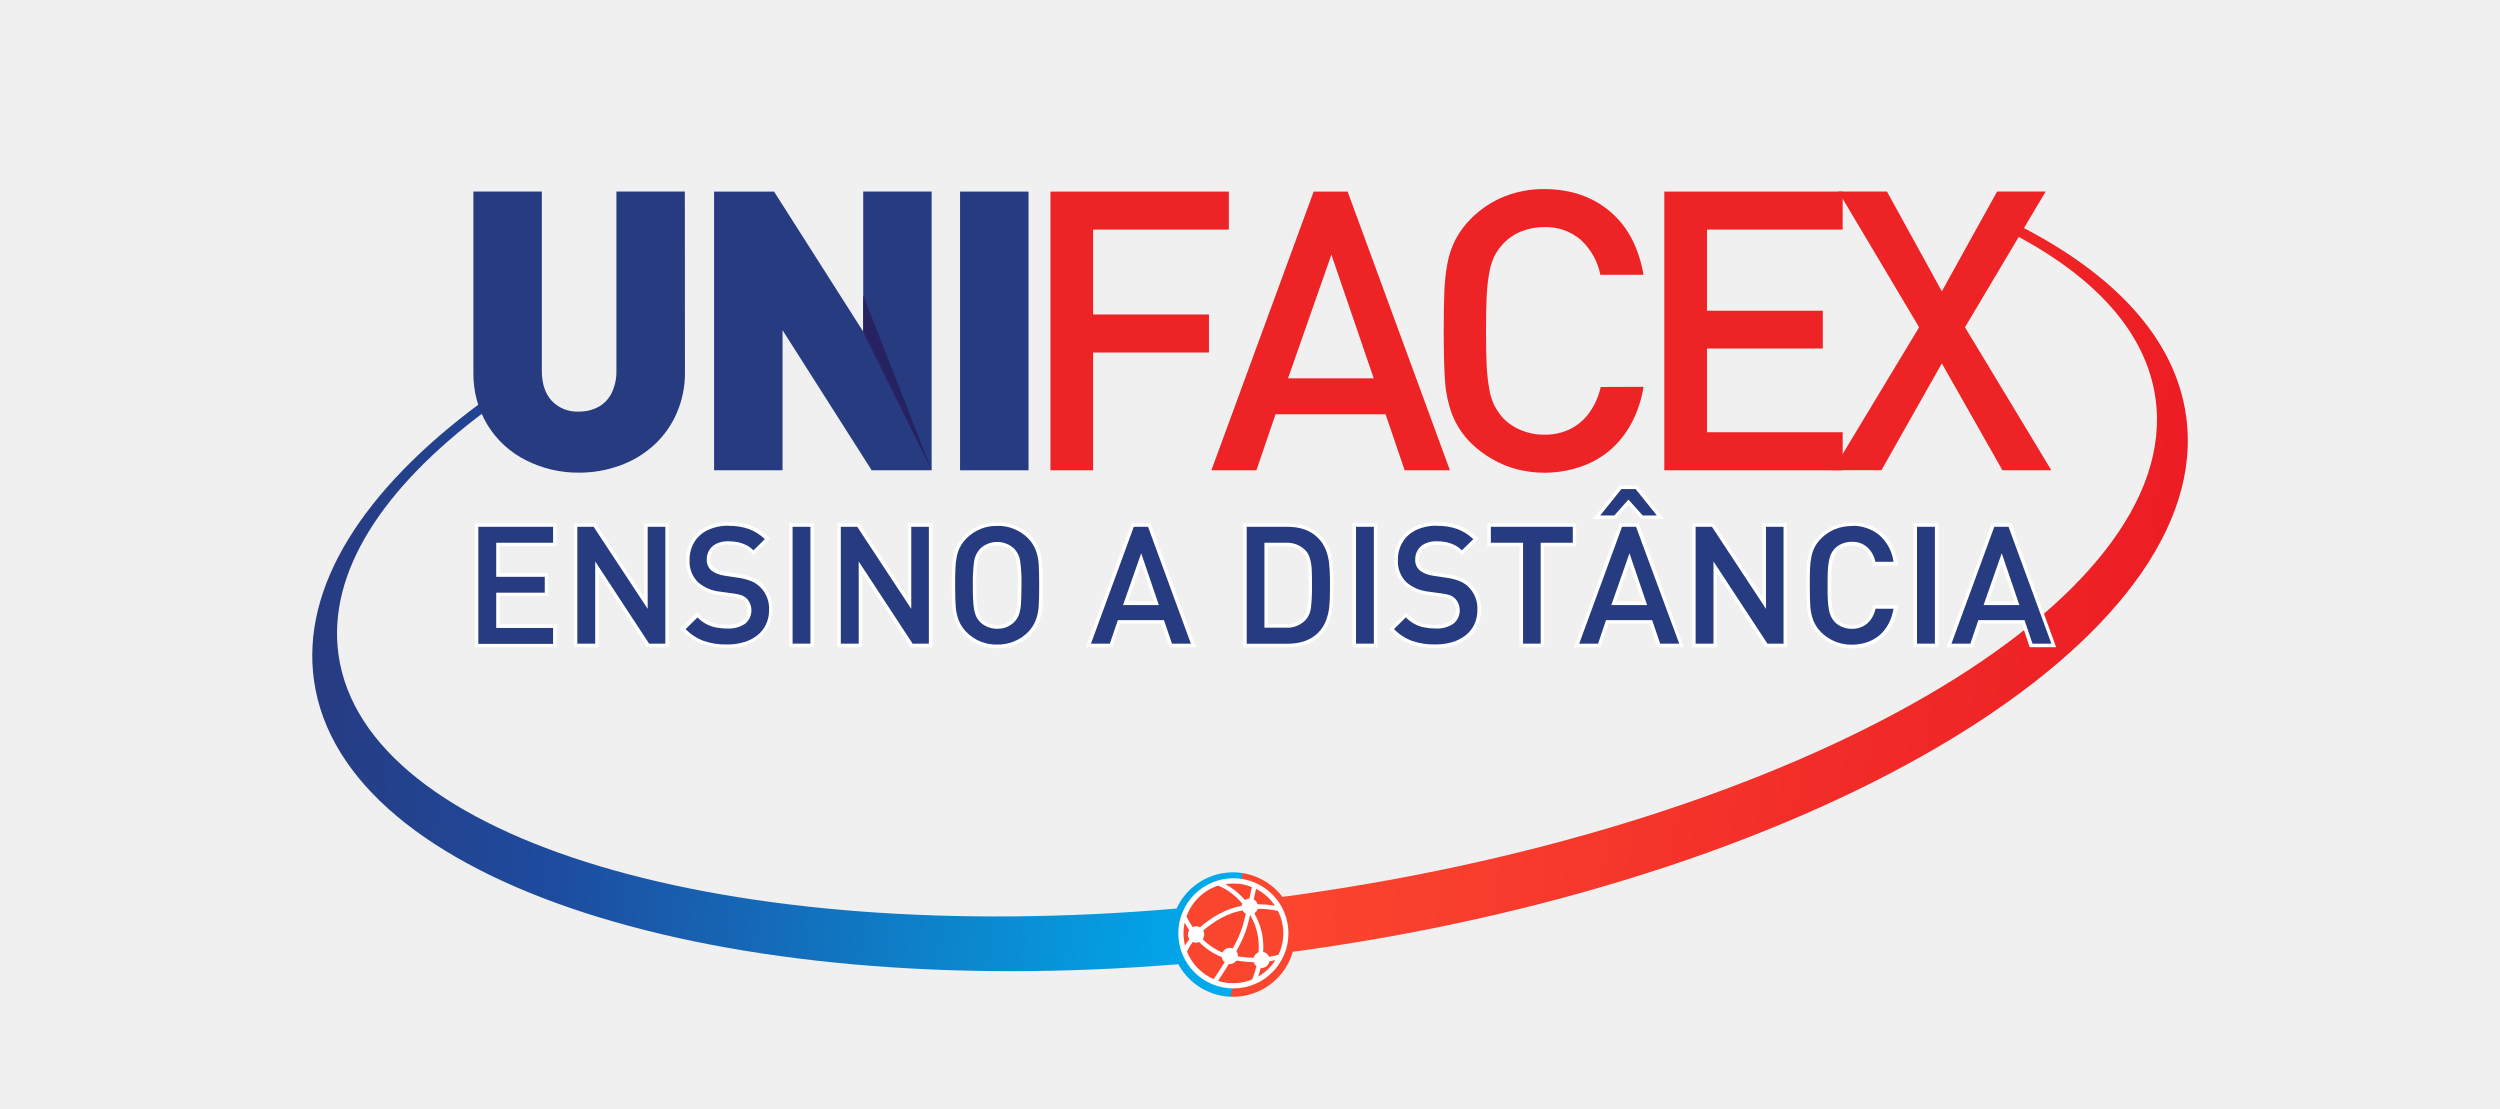
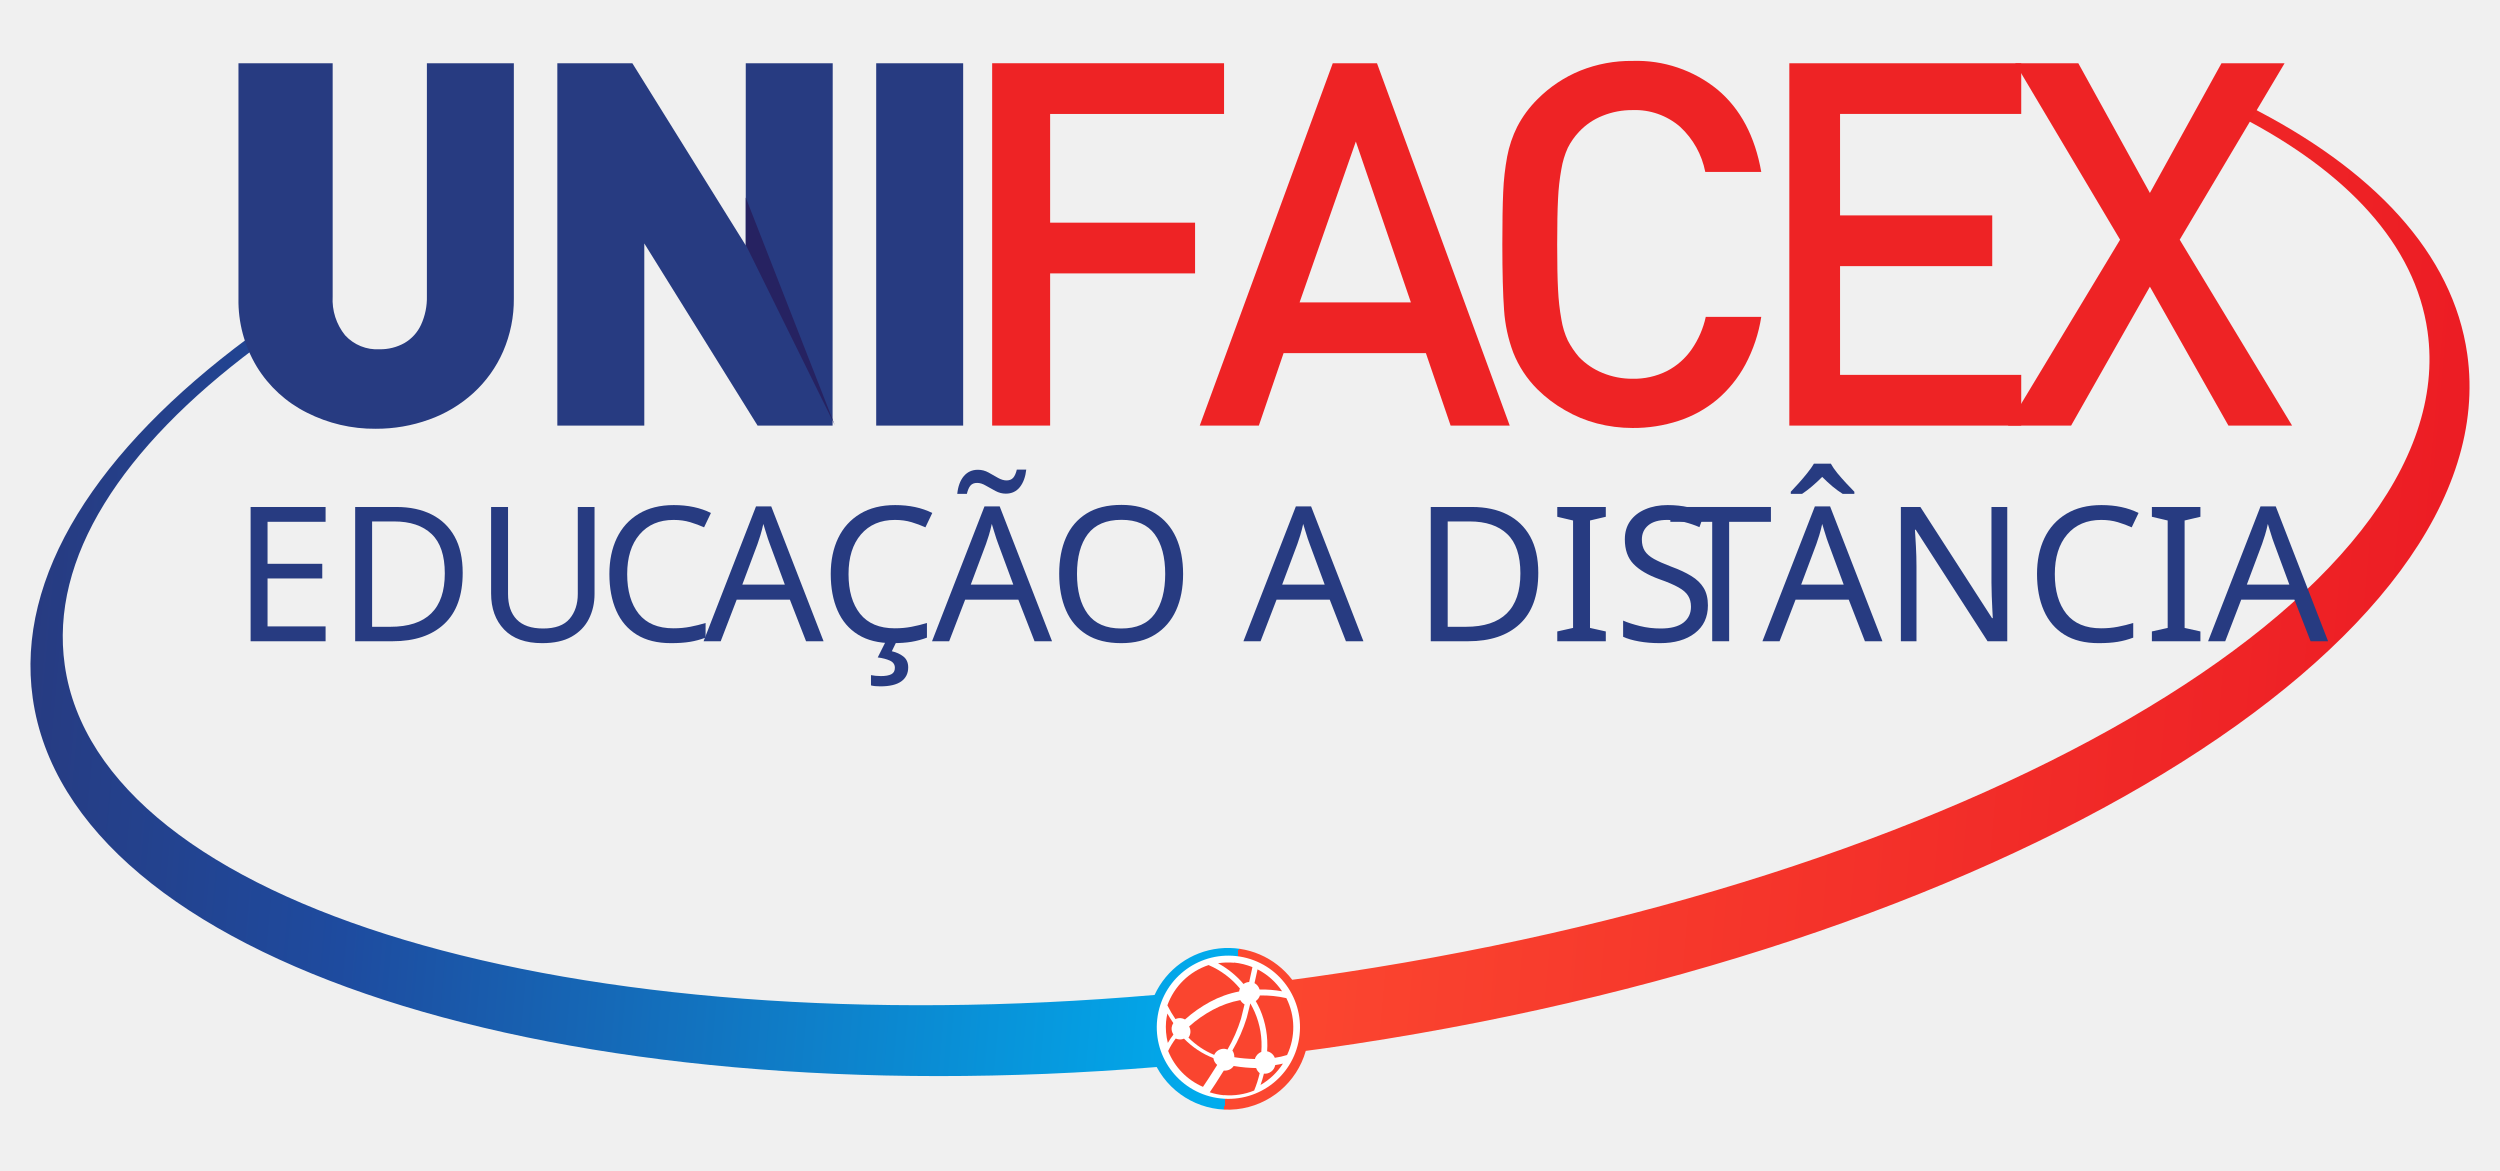
- <svg xmlns="http://www.w3.org/2000/svg" id="Camada_1" data-name="Camada 1" viewBox="0 0 708.66 314.34">
+ <svg xmlns="http://www.w3.org/2000/svg" id="Layer_1" data-name="Layer 1" viewBox="0 0 410.49 192.21">
  <defs>
-     <style>.cls-1{fill:url(#Gradiente_sem_nome_29);}.cls-2{fill:#fff;}.cls-3{fill:#fa452f;}.cls-4{fill:#273b81;}.cls-5{fill:#ee2325;}.cls-6{fill:#262261;}</style>
-     <linearGradient id="Gradiente_sem_nome_29" x1="66.82" y1="308.04" x2="591.56" y2="307.81" gradientTransform="matrix(1, 0.09, -0.09, 1, 52.64, -171.77)" gradientUnits="userSpaceOnUse">
+     <style>.cls-1{fill:url(#linear-gradient);}.cls-2{fill:#fff;}.cls-3{fill:#fa452f;}.cls-10,.cls-4,.cls-8,.cls-9{fill:#273b81;}.cls-5{fill:#ee2325;}.cls-6{fill:#262261;}.cls-10,.cls-7,.cls-8,.cls-9{isolation:isolate;}.cls-10,.cls-8,.cls-9{font-size:30.876px;font-family:DIN-MediumAlternate, DIN Alternate;}.cls-9{letter-spacing:-0.01em;}.cls-10{letter-spacing:-0.059em;}</style>
+     <linearGradient id="linear-gradient" x1="7.397" y1="-36.24" x2="402.663" y2="-36.067" gradientTransform="matrix(1, 0.09, 0.09, -1, 3.25835, 38.10311)" gradientUnits="userSpaceOnUse">
      <stop offset="0" stop-color="#273b81" />
      <stop offset="0.14" stop-color="#1e4b9f" />
      <stop offset="0.51" stop-color="#00adee" />
      <stop offset="0.51" stop-color="#fc4830" />
      <stop offset="1" stop-color="#ec1c24" />
    </linearGradient>
  </defs>
-   <path class="cls-1" d="M619.67,117.86c-3.1-22-20.48-40.4-48-54.25-.55.66-1.1,1.32-1.66,2l-.21.27c23.71,12.21,38.54,28.13,41.2,47,8.14,57.62-100.56,120.62-242.78,140.71l-4.7.64a17.59,17.59,0,0,0-30,3.31c-126.84,10.94-230.09-19-237.56-71.9-3.28-23.21,12.42-47.29,41.62-69.09-.55-.7-1.08-1.42-1.57-2.16-32.92,24.42-50.76,51.9-47,78.51,8.13,57.59,114.55,91.1,245,80.42a17.63,17.63,0,0,0,32.45-3.53c1.33-.17,2.65-.35,4-.54C517,248.48,628.55,180.73,619.67,117.86Z" />
-   <circle class="cls-2" cx="349.62" cy="264.57" r="15.61" />
-   <path class="cls-3" d="M361.39,256.74a25.69,25.69,0,0,0-4.89-.39,2.32,2.32,0,0,0-1.11-1.4c.29-1.28.52-2.32.66-3a14.28,14.28,0,0,1,5.34,4.77Z" />
-   <path class="cls-3" d="M355.36,271.5a34.71,34.71,0,0,1-4.45-.39,2.26,2.26,0,0,0-.45-1.49,33.24,33.24,0,0,0,3.13-7.14c.27-1.05.54-2.11.78-3.13.33.58.65,1.19.95,1.84a18.1,18.1,0,0,1,1.44,8.73,2.34,2.34,0,0,0-1.4,1.58Z" />
-   <path class="cls-3" d="M348.81,268.69a2.31,2.31,0,0,0-2.29,1.32,17,17,0,0,1-5.59-3.77,2.23,2.23,0,0,0,.41-1.11,2.32,2.32,0,0,0-.28-1.33,26.9,26.9,0,0,1,5.16-3.61,20.49,20.49,0,0,1,6-2.13,2.31,2.31,0,0,0,.92.94c-.24,1-.51,2.1-.78,3.17a32.31,32.31,0,0,1-2.93,6.67,2.23,2.23,0,0,0-.63-.15Z" />
-   <path class="cls-3" d="M350.86,250.48a13.68,13.68,0,0,1,4,1c-.13.62-.38,1.77-.71,3.23a2.31,2.31,0,0,0-1.23.43,19.64,19.64,0,0,0-5.56-4.51,14.39,14.39,0,0,1,3.49-.11Z" />
-   <path class="cls-3" d="M345.37,251.05a17.92,17.92,0,0,1,6.76,5.09,2.24,2.24,0,0,0-.16.63v0a22.18,22.18,0,0,0-6.36,2.27,27.93,27.93,0,0,0-5.45,3.83,2.23,2.23,0,0,0-2.08-.08,23.77,23.77,0,0,1-1.76-3,14.32,14.32,0,0,1,9.05-8.78Z" />
-   <path class="cls-3" d="M335.53,263.33a13.23,13.23,0,0,1,.27-1.75c.33.59.76,1.31,1.3,2.09a2.24,2.24,0,0,0-.37,1.05,2.31,2.31,0,0,0,.39,1.49,18.9,18.9,0,0,0-1.21,1.83,13.91,13.91,0,0,1-.38-4.71Z" />
-   <path class="cls-3" d="M336.46,269.74A15.66,15.66,0,0,1,338.1,267a2.26,2.26,0,0,0,.73.2,2.43,2.43,0,0,0,1.08-.17,18.19,18.19,0,0,0,6.41,4.25,2.34,2.34,0,0,0,.82,1.48c-1.36,2.19-2.57,4-3.1,4.78a14.19,14.19,0,0,1-7.58-7.83Z" />
-   <path class="cls-3" d="M348.38,278.67a14.52,14.52,0,0,1-3.12-.64c.62-.92,1.79-2.67,3.06-4.74h.08a2.34,2.34,0,0,0,2.09-1c.91.14,1.77.25,2.59.33s1.59.1,2.31.12a2.29,2.29,0,0,0,.77,1.11,24.59,24.59,0,0,1-1.22,3.79,14.14,14.14,0,0,1-6.56,1Z" />
-   <path class="cls-3" d="M356.62,276.86c.24-.66.5-1.51.75-2.48h0a2.3,2.3,0,0,0,2.47-1.88c.66-.1,1.22-.21,1.68-.32a14.22,14.22,0,0,1-4.92,4.68Z" />
-   <path class="cls-3" d="M359.74,271.22a2.31,2.31,0,0,0-1.68-1.4,19.2,19.2,0,0,0-1.59-9.15c-.29-.63-.59-1.22-.91-1.78a2.36,2.36,0,0,0,.94-1.25,23.44,23.44,0,0,1,5.76.58,14.17,14.17,0,0,1,.15,12.4,15.6,15.6,0,0,1-2.67.6Z" />
-   <path class="cls-4" d="M194.16,105.56a28.43,28.43,0,0,1-2.33,11.54,26.63,26.63,0,0,1-6.5,9.11,28.75,28.75,0,0,1-9.65,5.77,33.82,33.82,0,0,1-11.6,2,32.62,32.62,0,0,1-15-3.52,26.83,26.83,0,0,1-10.89-10,27.8,27.8,0,0,1-4-14.88V54.3h19.4v50.83c0,3.61.94,6.44,2.8,8.48a9.91,9.91,0,0,0,7.69,3.06,11.4,11.4,0,0,0,5.6-1.35,9,9,0,0,0,3.74-4,13.74,13.74,0,0,0,1.31-6.23V54.3h19.4Z" />
-   <path class="cls-4" d="M264.09,133.31h-17L221.82,93.59v39.72h-19.4v-79h17L244.69,94V54.3h19.4Z" />
-   <path class="cls-4" d="M291.55,133.31H272.14v-79h19.41Z" />
-   <path class="cls-5" d="M348.33,65.08H309.85V89.14h32.84V99.93H309.85v33.38H297.77v-79h50.56Z" />
-   <path class="cls-5" d="M411,133.31H398.17l-5.41-15.88H361.57l-5.42,15.88H343.38l29-79H382ZM389.4,107.24l-12-35.06-12.29,35.06Z" />
-   <path class="cls-5" d="M465.88,109.65a32.67,32.67,0,0,1-3.49,10.45,26.65,26.65,0,0,1-6.18,7.65,25.29,25.29,0,0,1-8.4,4.63A31.86,31.86,0,0,1,437.7,134a31,31,0,0,1-7.77-1,27.77,27.77,0,0,1-7-2.9,28.89,28.89,0,0,1-6-4.55,23.57,23.57,0,0,1-5.31-8.08,33.42,33.42,0,0,1-2-9.29q-.37-5-.38-14.39c0-4.8.07-8.61.19-11.43a54.7,54.7,0,0,1,.87-7.75A24.9,24.9,0,0,1,412.53,68a23.92,23.92,0,0,1,4.42-6,28.14,28.14,0,0,1,9.37-6.26,29.86,29.86,0,0,1,11.38-2.14q11.12,0,18.62,6.29t9.56,18H453.64a18.28,18.28,0,0,0-5.5-9.87,15.12,15.12,0,0,0-10.44-3.65,17.17,17.17,0,0,0-6.53,1.25A14.37,14.37,0,0,0,426,69.19a15.5,15.5,0,0,0-2.44,3.49,18.15,18.15,0,0,0-1.41,4.65,50.59,50.59,0,0,0-.73,6.52c-.13,2.42-.19,5.73-.19,10s.06,7.48.19,9.87a51.42,51.42,0,0,0,.73,6.52,17.36,17.36,0,0,0,1.41,4.63,19.88,19.88,0,0,0,2.44,3.59,14.85,14.85,0,0,0,5.17,3.49,16.81,16.81,0,0,0,6.53,1.27,16.2,16.2,0,0,0,7.54-1.67,15.08,15.08,0,0,0,5.42-4.76,20,20,0,0,0,3.08-7.09Z" />
-   <path class="cls-5" d="M522.33,133.31H471.77v-79h50.56V65.08H483.86v23H516.7V98.79H483.86v23.73h38.47Z" />
-   <path class="cls-5" d="M581.49,133.31H567.62L550.44,103l-17.12,30.29H519.55L544,92.77,521.12,54.3h13.77l15.55,28.28L566.1,54.3h13.77L557,92.77Z" />
-   <polygon class="cls-4" points="135.09 182.95 135.09 148.83 157.28 148.83 157.28 154.35 141.16 154.35 141.16 163.01 154.92 163.01 154.92 168.48 141.16 168.48 141.16 177.43 157.28 177.43 157.28 182.95 135.09 182.95" />
-   <path class="cls-2" d="M156.78,149.33v4.52H140.66v9.66h13.76V168H140.66v10h16.12v4.52H135.59V149.33h21.19m1-1H134.59v35.12h23.19v-6.52H141.66v-8h13.76v-6.47H141.66v-7.66h16.12v-6.52Z" />
-   <polygon class="cls-4" points="183.72 182.95 169.21 160.82 169.21 182.95 163.14 182.95 163.14 148.83 168.54 148.83 183.08 170.92 183.08 148.83 189.1 148.83 189.1 182.95 183.72 182.95" />
-   <path class="cls-2" d="M188.6,149.33v33.12H184l-15.28-23.3v23.3h-5.07V149.33h4.63l15.31,23.26V149.33h5m1-1h-7v20.92l-13.47-20.47-.3-.45h-6.17v35.12h7.07v-21L183.15,183l.3.45h6.15V148.33Z" />
-   <path class="cls-4" d="M206.07,183.22a19.77,19.77,0,0,1-6.77-1.05,14.5,14.5,0,0,1-5.33-3.48l-.35-.36,4.07-4,.35.36a9.77,9.77,0,0,0,2.33,1.77,9.06,9.06,0,0,0,2.68,1,16.11,16.11,0,0,0,3.11.29,7.91,7.91,0,0,0,4.72-1.24,4.42,4.42,0,0,0,.46-6.39,3.59,3.59,0,0,0-1.22-.8,9.91,9.91,0,0,0-2.13-.48l-3.9-.55a11.79,11.79,0,0,1-6.56-2.78,8.71,8.71,0,0,1-2.57-6.68,10.2,10.2,0,0,1,1.41-5.35,9.48,9.48,0,0,1,4-3.6,13.87,13.87,0,0,1,6.1-1.27,17.11,17.11,0,0,1,5.94.93,14.13,14.13,0,0,1,4.69,3l.38.36-3.95,3.89-.35-.34a7.66,7.66,0,0,0-2-1.44,9.12,9.12,0,0,0-2.24-.76,13.93,13.93,0,0,0-2.61-.23,7,7,0,0,0-3,.61,4.36,4.36,0,0,0-1.87,1.64,4.55,4.55,0,0,0-.64,2.4,3.43,3.43,0,0,0,1.08,2.71,5.5,5.5,0,0,0,1.48.85,7.71,7.71,0,0,0,2,.55l3.77.56a18.56,18.56,0,0,1,3.83,1,8.5,8.5,0,0,1,2.61,1.63,9,9,0,0,1,2.87,7.16,9.92,9.92,0,0,1-.91,4.24,9.14,9.14,0,0,1-2.63,3.29,11.54,11.54,0,0,1-4,2A17.25,17.25,0,0,1,206.07,183.22Z" />
-   <path class="cls-2" d="M206.52,149.06a16.61,16.61,0,0,1,5.77.9,13.35,13.35,0,0,1,4.52,2.87L213.58,156a8.07,8.07,0,0,0-2.13-1.53,9.67,9.67,0,0,0-2.36-.8,14.16,14.16,0,0,0-2.71-.24,7.34,7.34,0,0,0-3.24.66,4.84,4.84,0,0,0-2.08,1.83,5,5,0,0,0-.72,2.66,3.91,3.91,0,0,0,1.25,3.08,5.94,5.94,0,0,0,1.61.94,8.3,8.3,0,0,0,2.12.58l3.77.57a16.82,16.82,0,0,1,3.71.92,7.65,7.65,0,0,1,2.46,1.53A8.51,8.51,0,0,1,218,173a9.25,9.25,0,0,1-.87,4,8.5,8.5,0,0,1-2.48,3.11,11.22,11.22,0,0,1-3.79,1.93,16.5,16.5,0,0,1-4.76.65,19.31,19.31,0,0,1-6.6-1,13.94,13.94,0,0,1-5.15-3.36l3.37-3.32a10.06,10.06,0,0,0,2.44,1.86,9.34,9.34,0,0,0,2.82,1,16.36,16.36,0,0,0,3.21.3,8.36,8.36,0,0,0,5-1.34,4.92,4.92,0,0,0,.5-7.16,4.22,4.22,0,0,0-1.38-.9,10.92,10.92,0,0,0-2.24-.51l-3.9-.54a11.32,11.32,0,0,1-6.29-2.66,8.19,8.19,0,0,1-2.41-6.31,9.64,9.64,0,0,1,1.34-5.09,8.88,8.88,0,0,1,3.84-3.41,13.27,13.27,0,0,1,5.88-1.22m0-1a14.24,14.24,0,0,0-6.32,1.32,9.94,9.94,0,0,0-4.25,3.79,10.59,10.59,0,0,0-1.49,5.61,9.22,9.22,0,0,0,2.72,7,12.38,12.38,0,0,0,6.84,2.92l3.91.54a10.24,10.24,0,0,1,2,.45,3.08,3.08,0,0,1,1,.68l0,0h0a3.94,3.94,0,0,1-.43,5.62,7.39,7.39,0,0,1-4.42,1.14,15.09,15.09,0,0,1-3-.28,8.66,8.66,0,0,1-2.54-.91,9.62,9.62,0,0,1-2.21-1.69l-.7-.72-.72.71-3.36,3.32-.71.7.71.71a14.81,14.81,0,0,0,5.51,3.6,20.27,20.27,0,0,0,6.94,1.08,17.47,17.47,0,0,0,5.05-.69,12.25,12.25,0,0,0,4.12-2.1,9.69,9.69,0,0,0,2.77-3.47,10.47,10.47,0,0,0,1-4.46,9.55,9.55,0,0,0-3.05-7.55,8.89,8.89,0,0,0-2.75-1.7,18.21,18.21,0,0,0-3.94-1l-3.77-.57a7.28,7.28,0,0,1-1.87-.51,5,5,0,0,1-1.35-.78,2.91,2.91,0,0,1-.9-2.32,4,4,0,0,1,.57-2.14,3.82,3.82,0,0,1,1.66-1.45,6.49,6.49,0,0,1,2.81-.56,13.91,13.91,0,0,1,2.52.22,9.07,9.07,0,0,1,2.11.72,6.93,6.93,0,0,1,1.87,1.35l.71.68.7-.69,3.22-3.18.74-.73-.76-.71a14.35,14.35,0,0,0-4.85-3.07,17.66,17.66,0,0,0-6.12-1Z" />
-   <rect class="cls-4" x="224.17" y="148.83" width="6.07" height="34.11" />
-   <path class="cls-2" d="M229.73,149.33v33.12h-5.06V149.33h5.06m1-1h-7.06v35.12h7.06V148.33Z" />
-   <polygon class="cls-4" points="258.42 182.95 243.91 160.82 243.91 182.95 237.84 182.95 237.84 148.83 243.24 148.83 257.78 170.92 257.78 148.83 263.8 148.83 263.8 182.95 258.42 182.95" />
-   <path class="cls-2" d="M263.3,149.33v33.12h-4.61l-15.28-23.3v23.3h-5.07V149.33H243l15.31,23.26V149.33h5m1-1h-7v20.92l-13.47-20.47-.3-.45h-6.17v35.12h7.07v-21L257.85,183l.3.45h6.15V148.33Z" />
-   <path class="cls-4" d="M282.67,183.22a12.32,12.32,0,0,1-9.05-3.67,10.37,10.37,0,0,1-2.34-3.56,14.44,14.44,0,0,1-.87-4c-.11-1.41-.16-3.45-.16-6.07,0-2,0-3.63.08-4.81a23.05,23.05,0,0,1,.37-3.32,11.07,11.07,0,0,1,1-2.89,10.45,10.45,0,0,1,1.94-2.64,12.32,12.32,0,0,1,9.05-3.67,12.53,12.53,0,0,1,9.1,3.66,10.68,10.68,0,0,1,2.31,3.58,14.51,14.51,0,0,1,.84,4c.1,1.4.15,3.44.15,6s-.05,4.65-.15,6a14.66,14.66,0,0,1-.85,4,10.55,10.55,0,0,1-2.29,3.57A12.49,12.49,0,0,1,282.67,183.22Zm0-29.14a6.48,6.48,0,0,0-2.56.52,5.7,5.7,0,0,0-2,1.36,6.32,6.32,0,0,0-1.46,3.09,43.55,43.55,0,0,0-.36,6.84c0,1.75,0,3.15.08,4.18a19,19,0,0,0,.3,2.69,7.43,7.43,0,0,0,.5,1.71,6.18,6.18,0,0,0,1,1.36,5.84,5.84,0,0,0,2,1.36,6.47,6.47,0,0,0,2.54.51,6,6,0,0,0,4.57-1.88,5.76,5.76,0,0,0,1.13-1.85,11.64,11.64,0,0,0,.54-2.95c.1-1.29.14-3,.14-5.13a44.27,44.27,0,0,0-.36-6.87,6,6,0,0,0-1.46-3.06,5.75,5.75,0,0,0-2-1.36A6.46,6.46,0,0,0,282.67,154.08Z" />
-   <path class="cls-2" d="M282.67,149.06a12,12,0,0,1,8.75,3.52,10,10,0,0,1,2.19,3.39,14.3,14.3,0,0,1,.82,3.9q.13,2.08.14,6t-.14,6a14.17,14.17,0,0,1-.83,3.91,9.91,9.91,0,0,1-2.18,3.39,12,12,0,0,1-8.75,3.54,11.82,11.82,0,0,1-8.7-3.52,9.89,9.89,0,0,1-2.22-3.38,13.53,13.53,0,0,1-.84-3.9q-.17-2.1-.16-6c0-2,0-3.61.08-4.79a22.26,22.26,0,0,1,.36-3.25,10.69,10.69,0,0,1,.93-2.76,10.57,10.57,0,0,1,1.85-2.51,11.82,11.82,0,0,1,8.7-3.52m0,29.14a6.49,6.49,0,0,0,4.93-2,5.93,5.93,0,0,0,1.24-2,11.68,11.68,0,0,0,.57-3.08c.09-1.3.14-3,.14-5.17a44,44,0,0,0-.37-7,6.5,6.5,0,0,0-1.58-3.31,6.18,6.18,0,0,0-2.19-1.48,7,7,0,0,0-5.5,0,6.27,6.27,0,0,0-2.19,1.48,6.73,6.73,0,0,0-1.58,3.33,43.55,43.55,0,0,0-.37,6.94c0,1.75,0,3.16.08,4.21a19.92,19.92,0,0,0,.3,2.75,8.2,8.2,0,0,0,.55,1.84,6.78,6.78,0,0,0,1,1.47,6.69,6.69,0,0,0,2.22,1.5,7.07,7.07,0,0,0,2.73.54m0-30.14a12.82,12.82,0,0,0-9.4,3.81,11.26,11.26,0,0,0-2,2.77,11.44,11.44,0,0,0-1,3,22.78,22.78,0,0,0-.38,3.39c-.05,1.19-.08,2.82-.08,4.84,0,2.63.05,4.69.16,6.11a15.09,15.09,0,0,0,.9,4.17,11.11,11.11,0,0,0,2.45,3.73,12.83,12.83,0,0,0,9.41,3.82,13,13,0,0,0,9.45-3.83,10.86,10.86,0,0,0,2.41-3.75,14.68,14.68,0,0,0,.89-4.18c.1-1.41.15-3.45.15-6.08s-.05-4.68-.15-6.08a15.15,15.15,0,0,0-.87-4.18,11.13,11.13,0,0,0-2.41-3.73,13,13,0,0,0-9.47-3.83Zm0,29.14a6.09,6.09,0,0,1-2.35-.47,5.28,5.28,0,0,1-1.87-1.26,5.8,5.8,0,0,1-.85-1.22,6.76,6.76,0,0,1-.46-1.59,18,18,0,0,1-.29-2.62c-.06-1-.08-2.41-.08-4.15a42.28,42.28,0,0,1,.36-6.75,5.64,5.64,0,0,1,1.33-2.85,5.26,5.26,0,0,1,1.84-1.23,6.08,6.08,0,0,1,2.37-.48,6,6,0,0,1,2.35.48,5.28,5.28,0,0,1,1.85,1.24,5.59,5.59,0,0,1,1.33,2.81,44.56,44.56,0,0,1,.35,6.78c0,2.1,0,3.81-.14,5.09a10.49,10.49,0,0,1-.51,2.81,5.06,5.06,0,0,1-1,1.69,5.46,5.46,0,0,1-4.2,1.72Z" />
-   <path class="cls-4" d="M331.85,183l-2.27-6.66H317.23L315,183h-6.43L321,148.83h4.74L338.28,183Zm-4-11.93-4.33-12.66L319.07,171Z" />
-   <path class="cls-2" d="M325.43,149.33l12.14,33.12h-5.36l-2.27-6.66H316.87l-2.27,6.66h-5.35l12.14-33.12h4m-7.06,22.19h10.16l-5-14.69-5.15,14.69m7.75-23.19h-5.43l-.24.66L308.31,182.1l-.5,1.35h7.51l.23-.68,2-6h11.64l2,6,.23.68H339l-.49-1.35L326.37,149l-.25-.66Zm-6.34,22.19,3.73-10.63,3.63,10.63Z" />
-   <path class="cls-4" d="M352.9,183V148.83H365c3.75,0,6.76,1.1,8.92,3.26a10.49,10.49,0,0,1,2.33,3.48,14.63,14.63,0,0,1,1,3.88,43,43,0,0,1,.21,4.53v3.34a46.69,46.69,0,0,1-.21,4.73,15.4,15.4,0,0,1-1,4.06,10.22,10.22,0,0,1-2.33,3.58C371.8,181.85,368.8,183,365,183Zm11.65-5.52a6.79,6.79,0,0,0,5.26-2.06,5.8,5.8,0,0,0,1.35-3.25,54,54,0,0,0,.29-6.44c0-1.89,0-3.36-.09-4.39a12.32,12.32,0,0,0-.47-2.8,5.18,5.18,0,0,0-1.08-2.06,6.7,6.7,0,0,0-5.26-2.08H359v23.08Z" />
-   <path class="cls-2" d="M365,149.33q5.44,0,8.57,3.12a9.77,9.77,0,0,1,2.21,3.31,14,14,0,0,1,.95,3.75A44.42,44.42,0,0,1,377,164v3.34c0,1.79-.07,3.35-.2,4.68a15.23,15.23,0,0,1-.95,3.93,9.69,9.69,0,0,1-2.21,3.41q-3.12,3.1-8.57,3.11H353.4V149.33H365m-6.58,28.6h6.09a7.2,7.2,0,0,0,5.63-2.23,6.29,6.29,0,0,0,1.48-3.51,55.3,55.3,0,0,0,.29-6.52q0-2.85-.09-4.41a12.64,12.64,0,0,0-.49-2.91,5.62,5.62,0,0,0-1.19-2.25,7.22,7.22,0,0,0-5.63-2.25h-6.09v24.08m6.58-29.6H352.4v35.12H365c3.89,0,7-1.15,9.27-3.41a10.6,10.6,0,0,0,2.45-3.75,16.39,16.39,0,0,0,1-4.19,47.61,47.61,0,0,0,.21-4.78V164a43.87,43.87,0,0,0-.21-4.58,14.76,14.76,0,0,0-1-4,10.74,10.74,0,0,0-2.44-3.65c-2.26-2.26-5.38-3.41-9.27-3.41Zm-5.58,6.52h5.09a6.21,6.21,0,0,1,4.89,1.92,4.75,4.75,0,0,1,1,1.86,11.46,11.46,0,0,1,.45,2.69c.06,1,.09,2.48.09,4.35a53.37,53.37,0,0,1-.28,6.39,5.33,5.33,0,0,1-1.23,3,6.21,6.21,0,0,1-4.89,1.9h-5.09V154.85Z" />
-   <rect class="cls-4" x="383.88" y="148.83" width="6.06" height="34.11" />
-   <path class="cls-2" d="M389.44,149.33v33.12h-5.06V149.33h5.06m1-1h-7.06v35.12h7.06V148.33Z" />
-   <path class="cls-4" d="M406.88,183.22a19.75,19.75,0,0,1-6.76-1.05,14.42,14.42,0,0,1-5.33-3.48l-.36-.36,4.08-4,.35.36a9.72,9.72,0,0,0,2.32,1.77,9.12,9.12,0,0,0,2.69,1,16.08,16.08,0,0,0,3.1.29,7.92,7.92,0,0,0,4.73-1.24,4.42,4.42,0,0,0,.46-6.39,3.59,3.59,0,0,0-1.22-.8,9.91,9.91,0,0,0-2.13-.48l-3.9-.55a11.83,11.83,0,0,1-6.57-2.78,8.74,8.74,0,0,1-2.56-6.68,10.1,10.1,0,0,1,1.41-5.35,9.48,9.48,0,0,1,4.05-3.6,13.84,13.84,0,0,1,6.1-1.27,17.15,17.15,0,0,1,5.94.93,14.23,14.23,0,0,1,4.69,3l.38.36-4,3.89-.35-.34a7.66,7.66,0,0,0-2-1.44,9.12,9.12,0,0,0-2.24-.76,13.93,13.93,0,0,0-2.61-.23,7,7,0,0,0-3,.61,4.3,4.3,0,0,0-1.87,1.64,4.55,4.55,0,0,0-.64,2.4,3.4,3.4,0,0,0,1.08,2.71,5.34,5.34,0,0,0,1.48.85,7.75,7.75,0,0,0,2,.55l3.78.56a18.45,18.45,0,0,1,3.82,1,8.43,8.43,0,0,1,2.62,1.63,9,9,0,0,1,2.86,7.16,9.78,9.78,0,0,1-.91,4.24,8.93,8.93,0,0,1-2.63,3.29,11.41,11.41,0,0,1-3.94,2A17.27,17.27,0,0,1,406.88,183.22Z" />
-   <path class="cls-2" d="M407.34,149.06a16.65,16.65,0,0,1,5.77.9,13.45,13.45,0,0,1,4.52,2.87L414.4,156a8.41,8.41,0,0,0-2.13-1.53,9.6,9.6,0,0,0-2.37-.8,14,14,0,0,0-2.7-.24,7.39,7.39,0,0,0-3.25.66,4.76,4.76,0,0,0-2.07,1.83,5,5,0,0,0-.72,2.66,3.91,3.91,0,0,0,1.25,3.08,5.79,5.79,0,0,0,1.61.94,8.34,8.34,0,0,0,2.11.58l3.77.57a16.78,16.78,0,0,1,3.72.92,7.65,7.65,0,0,1,2.46,1.53,8.53,8.53,0,0,1,2.7,6.79,9.25,9.25,0,0,1-.86,4,8.42,8.42,0,0,1-2.49,3.11,11.08,11.08,0,0,1-3.78,1.93,16.62,16.62,0,0,1-4.77.65,19.25,19.25,0,0,1-6.59-1,13.94,13.94,0,0,1-5.15-3.36L398.5,175a10.26,10.26,0,0,0,2.44,1.86,9.5,9.5,0,0,0,2.83,1,16.33,16.33,0,0,0,3.2.3,8.32,8.32,0,0,0,5-1.34,4.9,4.9,0,0,0,.5-7.16,4.08,4.08,0,0,0-1.37-.9,10.92,10.92,0,0,0-2.24-.51l-3.9-.54a11.35,11.35,0,0,1-6.3-2.66,8.22,8.22,0,0,1-2.4-6.31,9.55,9.55,0,0,1,1.34-5.09,8.88,8.88,0,0,1,3.84-3.41,13.27,13.27,0,0,1,5.88-1.22m0-1a14.24,14.24,0,0,0-6.32,1.32,10,10,0,0,0-4.26,3.79,10.68,10.68,0,0,0-1.48,5.61,9.18,9.18,0,0,0,2.72,7,12.38,12.38,0,0,0,6.84,2.92l3.9.54a10.07,10.07,0,0,1,2,.45,3,3,0,0,1,1,.68l0,0h0a3.94,3.94,0,0,1-.43,5.62A7.4,7.4,0,0,1,407,177.2a15.06,15.06,0,0,1-3-.28,8.83,8.83,0,0,1-2.55-.91,9.79,9.79,0,0,1-2.2-1.69l-.7-.72-.72.71-3.36,3.32-.71.7.7.71a14.84,14.84,0,0,0,5.52,3.6,20.25,20.25,0,0,0,6.93,1.08,17.49,17.49,0,0,0,5.06-.69,12.11,12.11,0,0,0,4.11-2.1,9.72,9.72,0,0,0,2.78-3.47,10.46,10.46,0,0,0,.95-4.46,9.54,9.54,0,0,0-3-7.55,9,9,0,0,0-2.75-1.7,18.21,18.21,0,0,0-3.94-1l-3.77-.57a7.17,7.17,0,0,1-1.87-.51,5,5,0,0,1-1.35-.78,2.91,2.91,0,0,1-.9-2.32,4,4,0,0,1,.57-2.14,3.82,3.82,0,0,1,1.66-1.45,6.46,6.46,0,0,1,2.81-.56,13.71,13.71,0,0,1,2.51.22,9,9,0,0,1,2.12.72,7.08,7.08,0,0,1,1.87,1.35l.7.68.7-.69,3.23-3.18.74-.73-.76-.71a14.39,14.39,0,0,0-4.86-3.07,17.6,17.6,0,0,0-6.11-1Z" />
-   <polygon class="cls-4" points="431.21 182.95 431.21 154.35 422.08 154.35 422.08 148.83 446.33 148.83 446.33 154.35 437.23 154.35 437.23 182.95 431.21 182.95" />
-   <path class="cls-2" d="M445.83,149.33v4.52h-9.1v28.6h-5v-28.6h-9.13v-4.52h23.25m1-1H421.58v6.52h9.13v28.6h7v-28.6h9.1v-6.52Z" />
-   <path class="cls-4" d="M470.24,183,468,176.29H455.61L453.34,183h-6.43l12.51-34.12h4.74L476.67,183Zm-4-11.93-4.32-12.66L457.46,171Zm-.74-24.41-3.83-4.25-3.82,4.25H452.6l6.81-8.47h4.48l6.81,8.47Z" />
-   <path class="cls-2" d="M463.65,138.64l6,7.47h-4l-4.05-4.5-4,4.5h-4l6-7.47h4m.16,10.69L476,182.45H470.6l-2.27-6.66H455.25L453,182.45h-5.35l12.14-33.12h4m-7.06,22.19h10.17l-5-14.69-5.15,14.69m7.38-33.88h-5l-.3.37-6,7.47-1.31,1.63h6.49l.3-.33,3.3-3.67,3.31,3.67.3.33h6.49l-1.31-1.63-6-7.47-.3-.37Zm.38,10.69h-5.44l-.24.66L446.69,182.1l-.49,1.35h7.5l.23-.68,2-6h11.64l2,6,.23.68h7.5l-.49-1.35L464.75,149l-.24-.66Zm-6.35,22.19,3.73-10.63,3.63,10.63Z" />
-   <polygon class="cls-4" points="500.69 182.95 486.17 160.82 486.17 182.95 480.11 182.95 480.11 148.83 485.51 148.83 500.05 170.92 500.05 148.83 506.07 148.83 506.07 182.95 500.69 182.95" />
-   <path class="cls-2" d="M505.57,149.33v33.12H501l-15.29-23.3v23.3h-5.06V149.33h4.63l15.31,23.26V149.33h5m1-1h-7v20.92l-13.48-20.47-.29-.45h-6.17v35.12h7.06v-21L500.12,183l.3.45h6.15V148.33Z" />
-   <path class="cls-4" d="M524.94,183.22a13.75,13.75,0,0,1-3.39-.41,12.16,12.16,0,0,1-3.06-1.27,12.35,12.35,0,0,1-2.6-2,10.22,10.22,0,0,1-2.34-3.56,14.1,14.1,0,0,1-.87-4c-.11-1.41-.16-3.45-.16-6.07,0-2,0-3.63.08-4.81a21.72,21.72,0,0,1,.37-3.32,10.7,10.7,0,0,1,1-2.89,11,11,0,0,1,1.94-2.64,12.4,12.4,0,0,1,4.1-2.74,13.26,13.26,0,0,1,5-.93,12.25,12.25,0,0,1,8.12,2.76,12.68,12.68,0,0,1,4.18,7.84l.11.59h-6.13l-.09-.39a7.19,7.19,0,0,0-2.15-3.88,5.81,5.81,0,0,0-4-1.4,6.58,6.58,0,0,0-2.55.49,5.45,5.45,0,0,0-2,1.35,5.85,5.85,0,0,0-.94,1.34,7.2,7.2,0,0,0-.55,1.82,23.32,23.32,0,0,0-.3,2.67c-.05,1-.07,2.35-.07,4.14s0,3.12.07,4.11a23.85,23.85,0,0,0,.3,2.67,6.77,6.77,0,0,0,.55,1.8,7.9,7.9,0,0,0,1,1.42,5.83,5.83,0,0,0,2,1.32,6.77,6.77,0,0,0,2.55.49,6.36,6.36,0,0,0,2.93-.65,5.75,5.75,0,0,0,2.09-1.84,7.91,7.91,0,0,0,1.21-2.79l.09-.39h6.08l-.1.58a14.13,14.13,0,0,1-1.52,4.54,11.67,11.67,0,0,1-2.7,3.35,11.15,11.15,0,0,1-3.69,2A13.78,13.78,0,0,1,524.94,183.22Z" />
-   <path class="cls-2" d="M524.94,149.06a11.73,11.73,0,0,1,7.8,2.64,12.2,12.2,0,0,1,4,7.55h-5.13a7.69,7.69,0,0,0-2.31-4.14,6.31,6.31,0,0,0-4.37-1.53,7.18,7.18,0,0,0-2.74.52,6,6,0,0,0-2.17,1.48,6.25,6.25,0,0,0-1,1.46,7.69,7.69,0,0,0-.59,2,22.43,22.43,0,0,0-.31,2.73c-.05,1-.07,2.4-.07,4.17s0,3.13.07,4.14a22.9,22.9,0,0,0,.31,2.73,7.35,7.35,0,0,0,.59,1.94,8,8,0,0,0,1,1.5,6.27,6.27,0,0,0,2.17,1.47,7.19,7.19,0,0,0,2.74.53,6.81,6.81,0,0,0,3.16-.7,6.39,6.39,0,0,0,2.27-2,8.49,8.49,0,0,0,1.29-3h5.09a13.47,13.47,0,0,1-1.47,4.38,11.12,11.12,0,0,1-2.58,3.21,10.83,10.83,0,0,1-3.53,1.94,13.29,13.29,0,0,1-4.23.66,12.72,12.72,0,0,1-3.26-.4,11.7,11.7,0,0,1-2.94-1.21,12.24,12.24,0,0,1-2.5-1.91,10.07,10.07,0,0,1-2.23-3.38,14.23,14.23,0,0,1-.84-3.9q-.15-2.1-.15-6c0-2,0-3.61.07-4.79a23.66,23.66,0,0,1,.37-3.25,10.69,10.69,0,0,1,.93-2.76,10.3,10.3,0,0,1,1.85-2.51,11.83,11.83,0,0,1,3.93-2.62,12.5,12.5,0,0,1,4.77-.9m0-1a13.68,13.68,0,0,0-5.15,1,13.09,13.09,0,0,0-4.26,2.84,11.21,11.21,0,0,0-2,2.77,11.09,11.09,0,0,0-1,3,22.78,22.78,0,0,0-.38,3.39c-.06,1.19-.08,2.82-.08,4.84,0,2.63.05,4.69.16,6.11a14.74,14.74,0,0,0,.9,4.17,10.93,10.93,0,0,0,2.44,3.73,13.29,13.29,0,0,0,2.72,2.07,12.65,12.65,0,0,0,3.19,1.32,13.78,13.78,0,0,0,3.51.43,14.45,14.45,0,0,0,4.55-.71,11.68,11.68,0,0,0,3.85-2.13,12.05,12.05,0,0,0,2.82-3.49,14.58,14.58,0,0,0,1.58-4.69l.19-1.17h-7.06l-.18.78a7.4,7.4,0,0,1-1.14,2.62,5.3,5.3,0,0,1-1.91,1.68,5.87,5.87,0,0,1-2.7.59,5.93,5.93,0,0,1-2.35-.46,5.26,5.26,0,0,1-1.81-1.2,7.28,7.28,0,0,1-.88-1.3,6.62,6.62,0,0,1-.5-1.66,20.78,20.78,0,0,1-.29-2.61c-.05-1-.07-2.34-.07-4.08s0-3.14.07-4.12a20.4,20.4,0,0,1,.29-2.6,7.14,7.14,0,0,1,.51-1.69,5.4,5.4,0,0,1,.86-1.23,5,5,0,0,1,1.81-1.22,6.16,6.16,0,0,1,2.36-.45,5.33,5.33,0,0,1,3.71,1.28,6.59,6.59,0,0,1,2,3.61l.18.78h7.12l-.21-1.17a13.19,13.19,0,0,0-4.35-8.15,12.77,12.77,0,0,0-8.44-2.87Z" />
-   <rect class="cls-4" x="542.9" y="148.83" width="6.06" height="34.11" />
-   <path class="cls-2" d="M548.47,149.33v33.12H543.4V149.33h5.07m1-1H542.4v35.12h7.07V148.33Z" />
-   <path class="cls-4" d="M575.78,183l-2.27-6.66H561.15L558.88,183h-6.43L565,148.83h4.74L582.21,183Zm-4-11.93-4.32-12.66L563,171Z" />
-   <path class="cls-2" d="M569.35,149.33l12.14,33.12h-5.35l-2.27-6.66H560.79l-2.27,6.66h-5.35l12.14-33.12h4m-7.06,22.19h10.17l-5-14.69-5.15,14.69m7.76-23.19h-5.44l-.24.66L552.23,182.1l-.49,1.35h7.5l.23-.68,2-6h11.64l2,6,.23.68h7.5l-.49-1.35L570.29,149l-.24-.66Zm-6.35,22.19,3.73-10.63,3.63,10.63Z" />
-   <polygon class="cls-6" points="244.69 94.02 264.09 133.31 244.69 83.72 244.69 94.02" />
+   <g id="Layer_2" data-name="Layer 2">
+     <g id="Camada_1" data-name="Camada 1">
+       <path class="cls-1" d="M405.115,58.152c-2.335-16.534-15.427-30.432-36.157-40.857-.407.497-.821.987-1.243,1.507l-.166.196c17.867,9.197,29.031,21.189,31.042,35.403,6.132,43.403-75.748,90.858-182.877,105.991-1.183.173-2.365.324-3.54.482a13.265,13.265,0,0,0-22.598,2.493c-95.544,8.241-173.318-14.312-178.945-54.16C8.139,91.672,19.965,73.533,41.953,57.112c-.407-.527-.806-1.07-1.175-1.627C15.981,73.88,2.542,94.58,5.375,114.624c6.132,43.38,86.294,68.63,184.549,60.577a13.28,13.28,0,0,0,24.481-2.651l3.013-.407C327.74,156.55,411.804,105.509,405.115,58.152Z" />
+       <circle class="cls-2" cx="201.697" cy="168.67" r="11.758" transform="translate(2.89645 340.7451) rotate(-80.78253)" />
+       <path class="cls-3" d="M210.505,162.765a19.382,19.382,0,0,0-3.691-.294,1.695,1.695,0,0,0-.829-1.047c.218-.964.392-1.748.497-2.26a10.734,10.734,0,0,1,4.022,3.586Z" />
+       <path class="cls-3" d="M206.021,173.883a24.752,24.752,0,0,1-3.352-.294,1.77,1.77,0,0,0-.316-1.1,25.423,25.423,0,0,0,2.358-5.378c.203-.791.399-1.589.588-2.358a15.064,15.064,0,0,1,.708,1.394,13.619,13.619,0,0,1,1.092,6.576,1.717,1.717,0,0,0-1.055,1.183Z" />
+       <path class="cls-3" d="M201.087,172.213a1.733,1.733,0,0,0-1.725.994,12.888,12.888,0,0,1-4.218-2.832,1.717,1.717,0,0,0,.316-.844,1.77,1.77,0,0,0-.211-.994,20.037,20.037,0,0,1,3.887-2.727,15.404,15.404,0,0,1,4.52-1.597,1.725,1.725,0,0,0,.693.701c-.181.753-.384,1.582-.588,2.388a24.217,24.217,0,0,1-2.215,5.032,1.582,1.582,0,0,0-.467-.121Z" />
+       <path class="cls-3" d="M202.631,158.049a10.802,10.802,0,0,1,3.013.753c-.098.467-.286,1.333-.535,2.441a1.657,1.657,0,0,0-.927.324,14.711,14.711,0,0,0-4.188-3.405,10.825,10.825,0,0,1,2.629-.083Z" />
+       <path class="cls-3" d="M198.488,158.479a13.559,13.559,0,0,1,5.1,3.834,1.687,1.687,0,0,0-.128.482h0a16.572,16.572,0,0,0-4.783,1.71,21.461,21.461,0,0,0-4.105,2.885,1.815,1.815,0,0,0-.701-.218,1.763,1.763,0,0,0-.866.158,17.904,17.904,0,0,1-1.326-2.26,10.809,10.809,0,0,1,6.779-6.614Z" />
+       <path class="cls-3" d="M191.466,167.736a11.162,11.162,0,0,1,.211-1.318c.241.437.572.979.979,1.567a1.687,1.687,0,0,0-.279.753,1.717,1.717,0,0,0,.294,1.13,13.559,13.559,0,0,0-.919,1.378,10.689,10.689,0,0,1-.286-3.548Z" />
+       <path class="cls-3" d="M191.807,172.565a11.449,11.449,0,0,1,1.243-2.041,1.695,1.695,0,0,0,.55.143,1.612,1.612,0,0,0,.806-.128,13.672,13.672,0,0,0,4.828,3.201,1.74,1.74,0,0,0,.625,1.115c-1.024,1.657-1.936,3.013-2.335,3.601A10.719,10.719,0,0,1,191.807,172.565Z" />
+       <path class="cls-3" d="M200.985,179.836a10.839,10.839,0,0,1-2.35-.482c.467-.685,1.348-2.004,2.305-3.57h.06a1.717,1.717,0,0,0,1.567-.753c.685.113,1.341.196,1.958.249s1.19.083,1.732.09a1.778,1.778,0,0,0,.58.836,18.2,18.2,0,0,1-.911,2.855,10.651,10.651,0,0,1-4.941.753Z" />
+       <path class="cls-3" d="M206.97,178.163a18.246,18.246,0,0,0,.557-1.868h0a1.732,1.732,0,0,0,1.861-1.416c.49-.068.919-.158,1.265-.241a10.779,10.779,0,0,1-3.706,3.525Z" />
+       <path class="cls-3" d="M209.315,173.68a1.717,1.717,0,0,0-1.258-1.062,14.643,14.643,0,0,0-1.183-6.907c-.218-.475-.444-.919-.685-1.341a1.725,1.725,0,0,0,.685-.919,18.011,18.011,0,0,1,4.339.437,10.651,10.651,0,0,1,.121,9.34,12.445,12.445,0,0,1-2.019.459Z" />
+       <path class="cls-4" d="M84.372,49.002a21.43,21.43,0,0,1-1.757,8.693,20.12,20.12,0,0,1-4.908,6.855,21.572,21.572,0,0,1-7.267,4.346,25.545,25.545,0,0,1-8.745,1.507,24.487,24.487,0,0,1-11.308-2.651A20.235,20.235,0,0,1,42.17,60.218a20.965,20.965,0,0,1-3.015-11.201V10.383H54.623V48.671a9.291,9.291,0,0,0,2.045,6.388,7.109,7.109,0,0,0,5.646,2.29,8.095,8.095,0,0,0,4.083-1.017,6.699,6.699,0,0,0,2.739-3.013,10.625,10.625,0,0,0,.957-4.693V10.383H84.372Z" />
+       <path class="cls-4" d="M136.707,69.879H124.39L105.791,39.969V69.879H91.512V10.383H103.828l18.622,29.91V10.383H136.729Z" />
+       <path class="cls-4" d="M158.148,69.879H143.868V10.383h14.279Z" />
+       <path class="cls-5" d="M200.985,18.712H172.427V36.561h23.799v8.33H172.427V69.879h-9.519V10.383H200.985Z" />
+       <path class="cls-5" d="M247.89,69.879h-9.705L234.124,57.98H210.76l-4.061,11.899H196.994L218.835,10.383h7.26Zm-16.228-20.229-9.039-26.409-9.235,26.409Z" />
+       <path class="cls-5" d="M289.193,52.03a24.7,24.7,0,0,1-2.619,7.843,19.919,19.919,0,0,1-4.638,5.741,19.131,19.131,0,0,1-6.304,3.482,23.911,23.911,0,0,1-7.588,1.178,23.266,23.266,0,0,1-5.839-.75,20.909,20.909,0,0,1-5.254-2.176,21.682,21.682,0,0,1-4.503-3.415,17.735,17.735,0,0,1-3.985-6.057,24.609,24.609,0,0,1-1.501-6.98q-.278-3.753-.285-10.792,0-5.411.143-8.586a41.049,41.049,0,0,1,.653-5.816,18.688,18.688,0,0,1,1.651-4.901,18.087,18.087,0,0,1,3.317-4.503,21.232,21.232,0,0,1,7.032-4.698,22.38,22.38,0,0,1,8.571-1.599,21.007,21.007,0,0,1,13.974,4.721q5.629,4.721,7.175,13.509h-9.194a13.622,13.622,0,0,0-4.128-7.408,11.295,11.295,0,0,0-7.828-2.747,12.886,12.886,0,0,0-4.901.931,10.642,10.642,0,0,0-3.88,2.642,11.205,11.205,0,0,0-1.831,2.612,13.779,13.779,0,0,0-1.058,3.497,36.566,36.566,0,0,0-.548,4.886q-.143,2.724-.143,7.505t.143,7.408a37.271,37.271,0,0,0,.548,4.893,13.058,13.058,0,0,0,1.058,3.467,14.328,14.328,0,0,0,1.831,2.702,11.175,11.175,0,0,0,3.88,2.619,12.759,12.759,0,0,0,4.901.953,12.128,12.128,0,0,0,5.651-1.261,11.122,11.122,0,0,0,4.068-3.572,14.897,14.897,0,0,0,2.319-5.329Z" />
+       <path class="cls-5" d="M331.878,69.879h-38.078V10.383h38.078V18.712H302.129v16.659h24.989v8.33H302.129v17.849h29.748Z" />
+       <path class="cls-5" d="M376.349,69.879h-10.452L353.005,47.07l-12.937,22.809H329.706l18.404-30.52L330.888,10.383H341.25l11.755,21.303,11.755-21.303h10.362l-17.222,28.976Z" />
+       <polygon class="cls-6" points="122.45 40.194 137.063 69.79 122.45 32.436 122.45 40.194" />
+       <g class="cls-7">
+         <text class="cls-8" transform="translate(38.14875 105.291)">EDU</text>
+         <text class="cls-9" transform="translate(98.16828 105.291)">C</text>
+         <text class="cls-9" transform="translate(115.5238 105.291)">A</text>
+         <text class="cls-8" transform="translate(134.513 105.291)">Ç</text>
+         <text class="cls-9" transform="translate(153.0365 105.291)">Ã</text>
+         <text class="cls-8" transform="translate(172.0257 105.291)">O A DIS</text>
+         <text class="cls-10" transform="translate(273.95 105.291)">T</text>
+         <text class="cls-8" transform="translate(289.3846 105.291)">ÂNCIA</text>
+       </g>
+     </g>
+   </g>
</svg>
